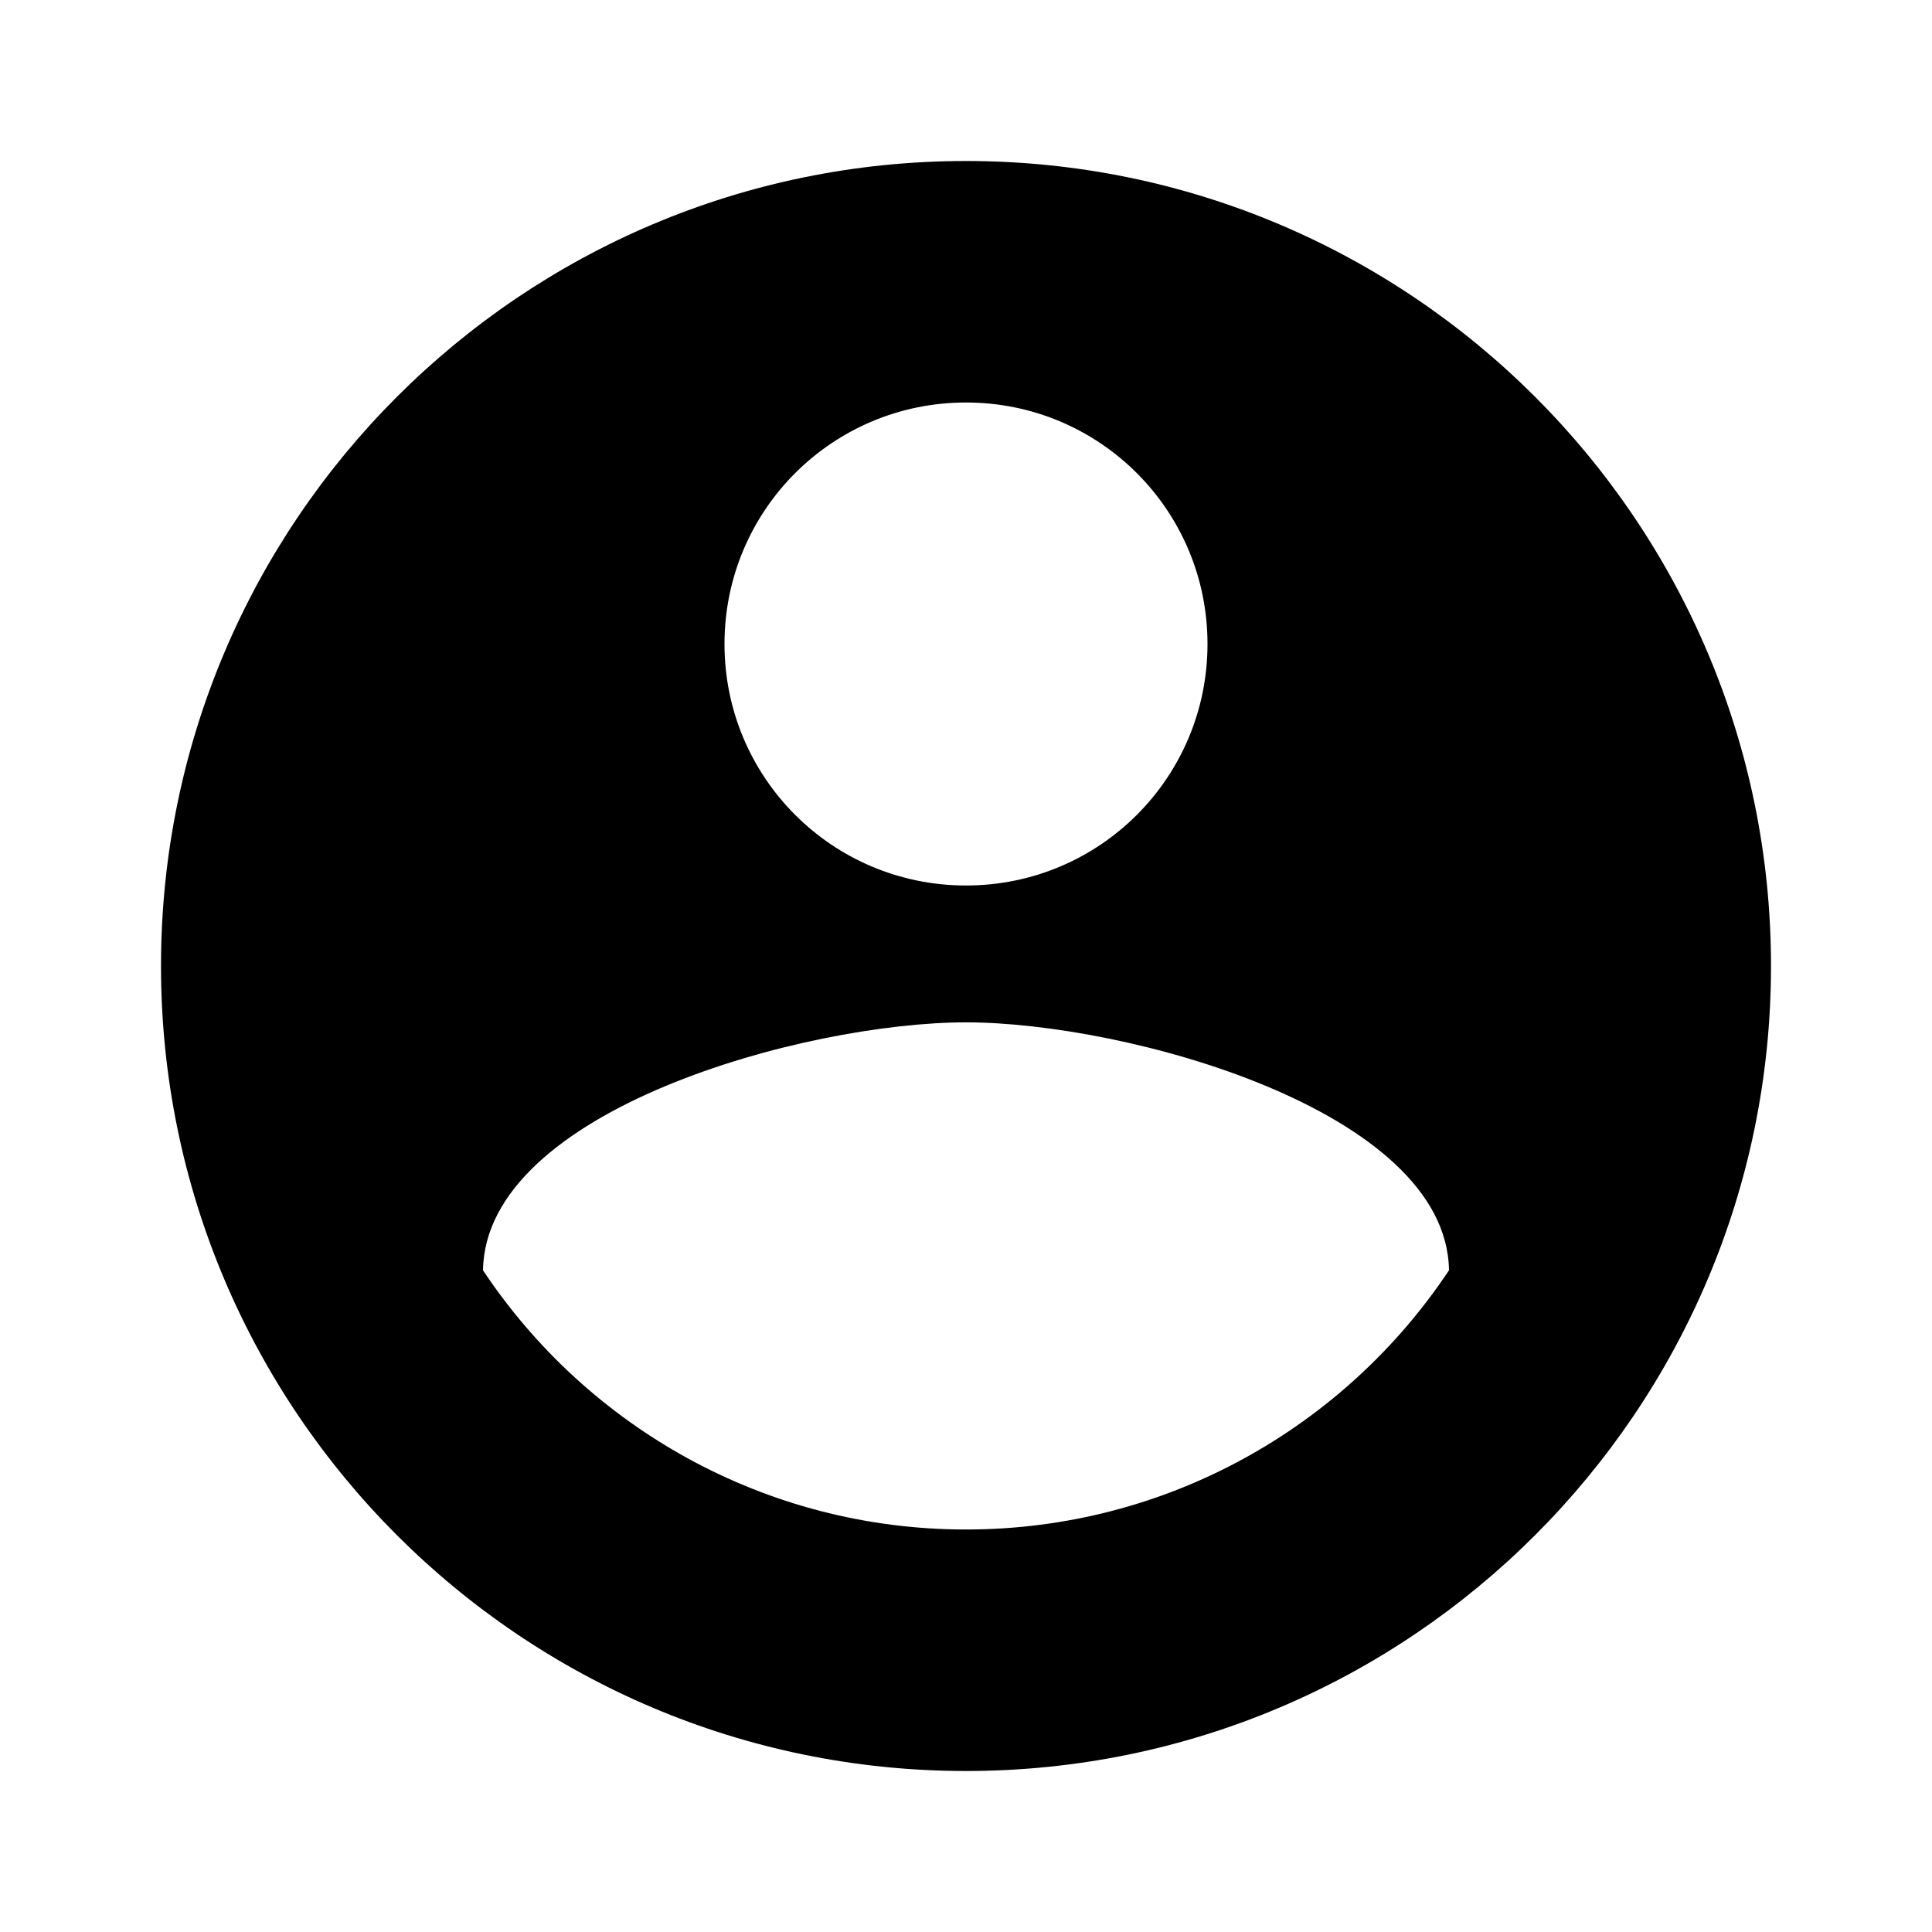
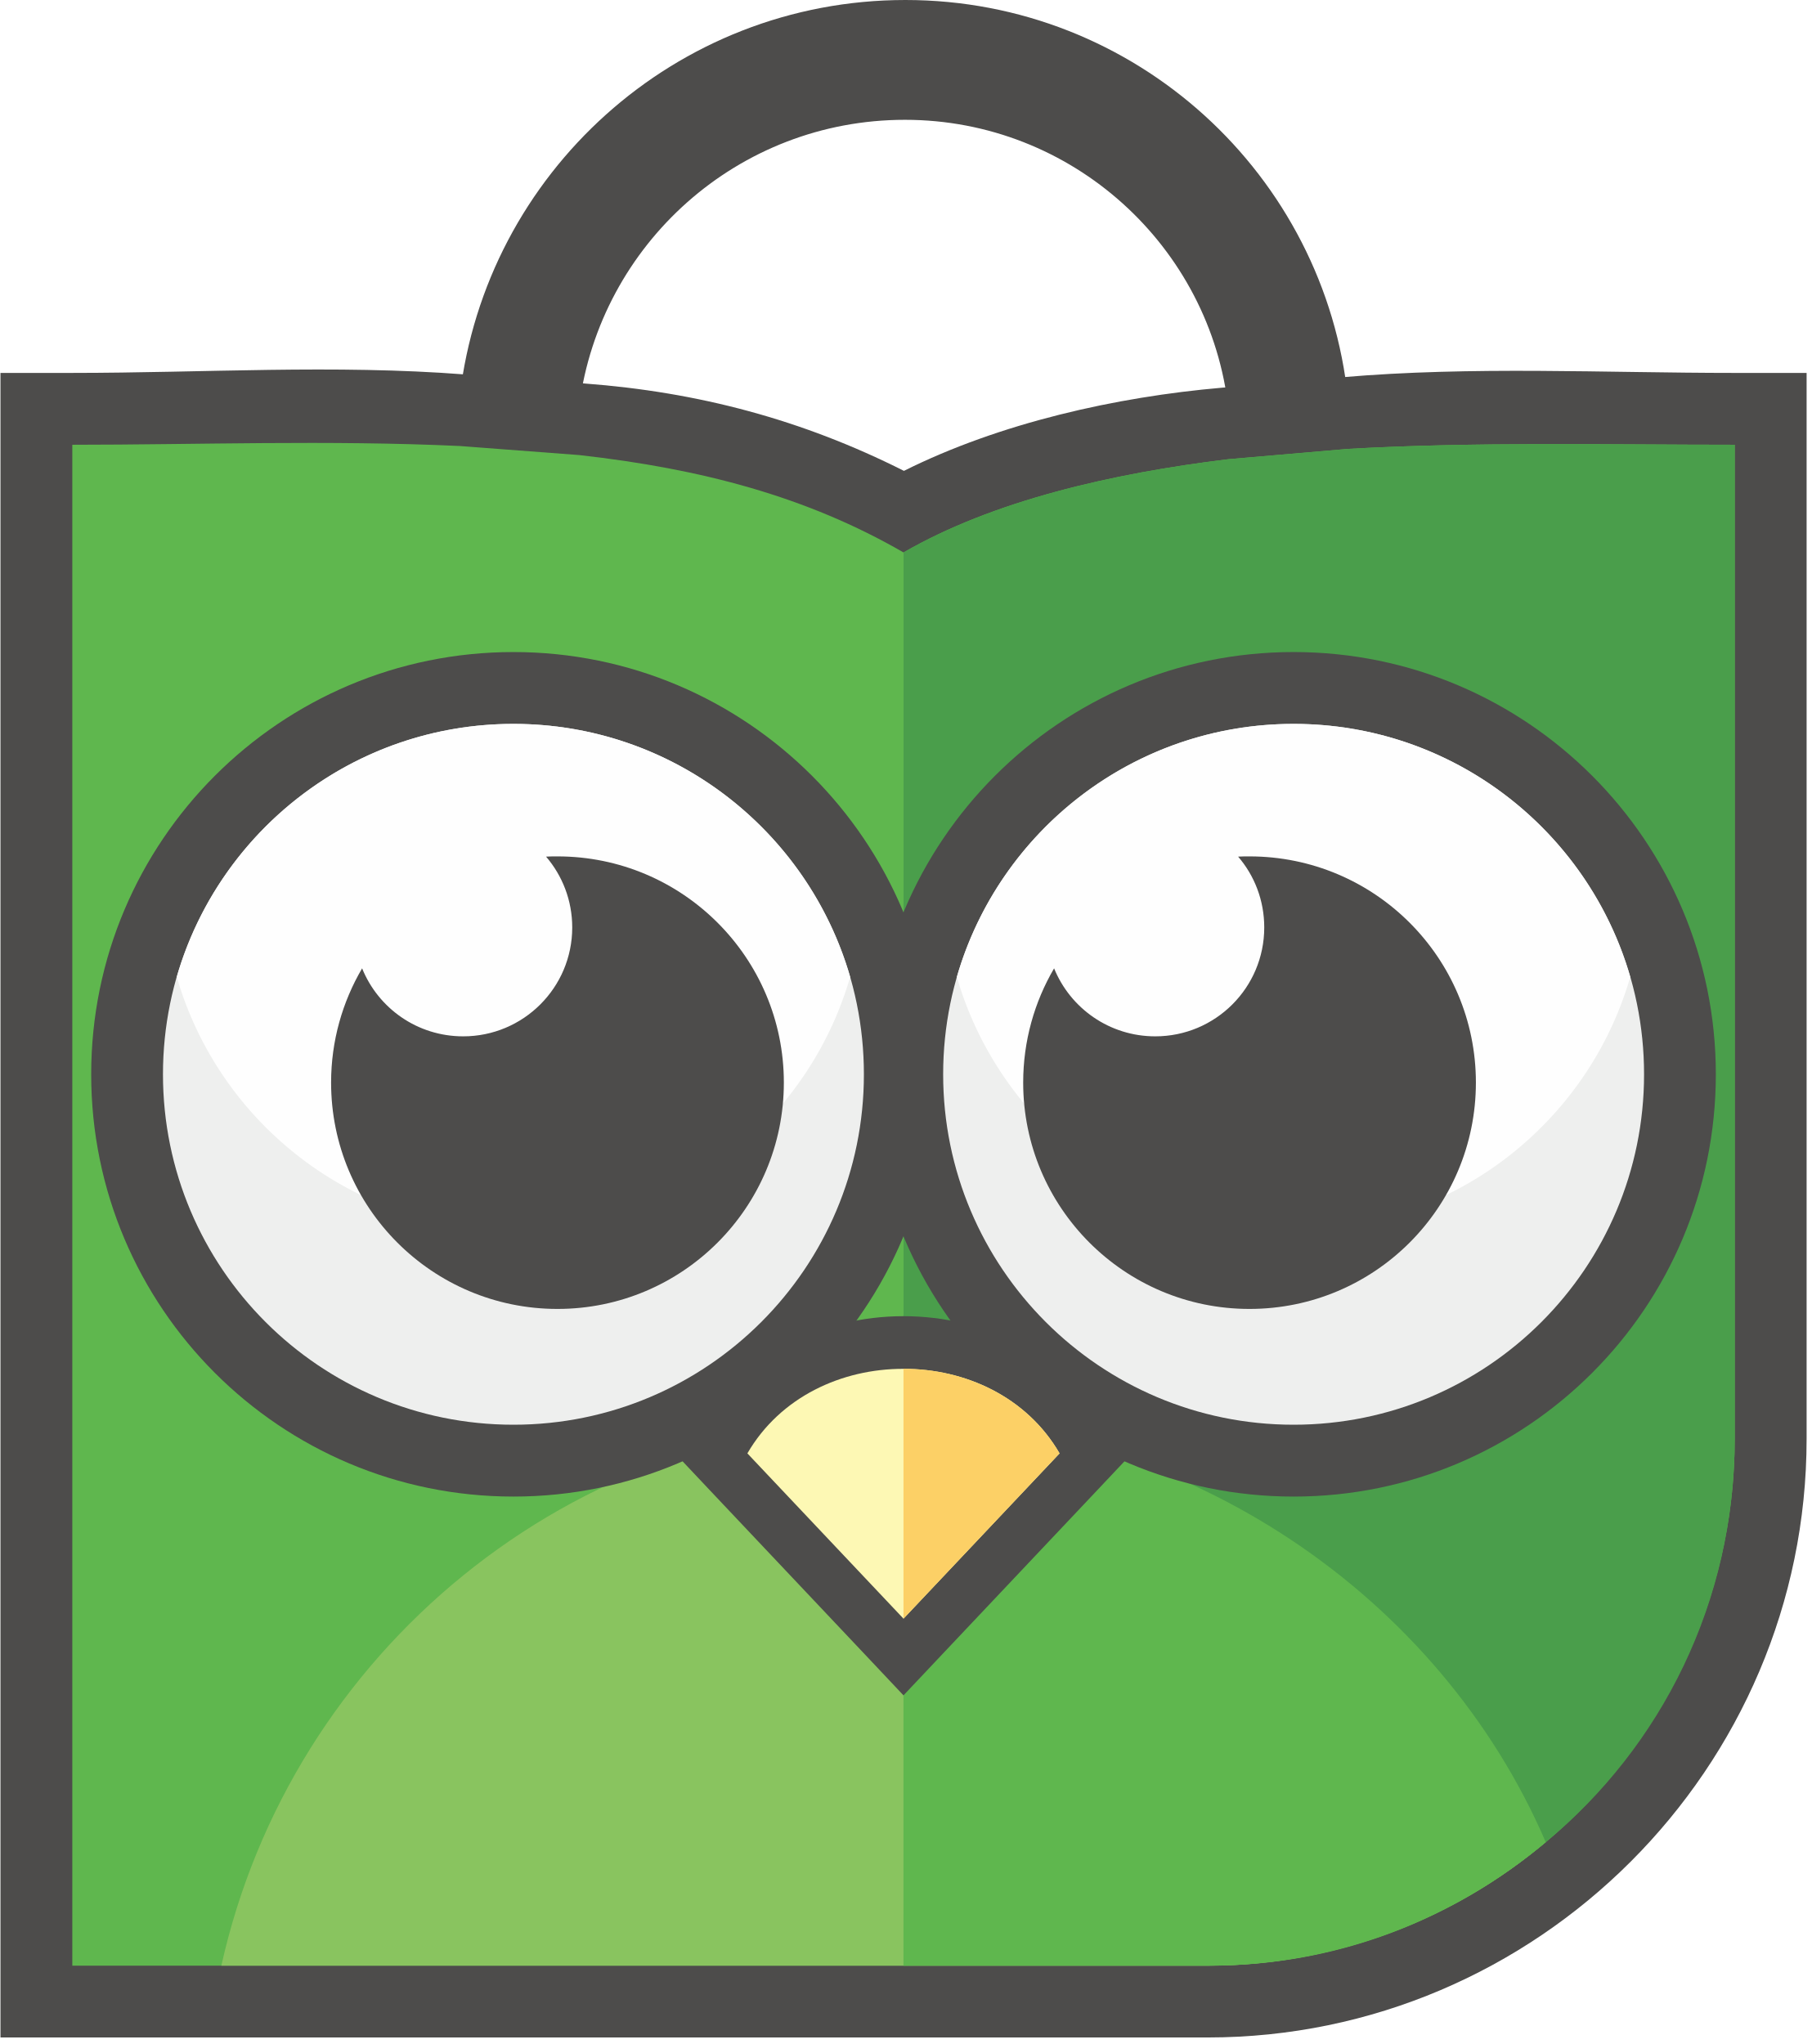
- <svg xmlns="http://www.w3.org/2000/svg" viewBox="0 0 24 24" fill="currentColor">
-   <path d="M12 2C6.48 2 2 6.48 2 12s4.48 10 10 10 10-4.48 10-10S17.52 2 12 2zm0 3c1.66 0 3 1.34 3 3s-1.34 3-3 3-3-1.34-3-3 1.34-3 3-3zm0 14c-2.5 0-4.71-1.28-6-3.22.03-1.99 4-3.08 6-3.08 1.99 0 5.97 1.09 6 3.08-1.29 1.94-3.5 3.22-6 3.22z" />
+ <svg xmlns="http://www.w3.org/2000/svg" width="265" height="299" viewBox="0 0 265 299" fill="none">
+   <path fill-rule="evenodd" clip-rule="evenodd" d="M132.215 68.879C146.228 61.875 163.225 58.056 178.779 56.709L196.259 55.188C215.404 53.54 234.564 54.551 253.732 54.551L264.245 54.55V65.06C264.245 111.732 264.245 158.415 264.245 205.094V210.458C264.245 258.643 224.843 298.045 176.642 298.045H0.07V54.55H10.576C29.767 54.55 48.854 53.291 68.04 54.778L85.517 56.1C102.117 57.347 117.317 61.375 132.215 68.879Z" fill="#4D4C4B" />
+   <path fill-rule="evenodd" clip-rule="evenodd" d="M10.576 65.06V185.017V205.094V210.458V287.542H87.646H99.759H176.642C219.045 287.542 253.732 252.846 253.732 210.458V205.094C253.732 158.686 253.732 113.417 253.732 65.06C235.309 65.06 215.852 64.609 197.169 65.665L179.685 67.172C162.576 69.253 145.268 73.246 132.154 80.814C117.998 72.634 102.556 68.567 84.724 66.568L67.245 65.242C48.182 64.353 28.639 65.06 10.576 65.06Z" fill="#5FB74E" />
+   <path fill-rule="evenodd" clip-rule="evenodd" d="M32.376 287.542H87.646H99.759H176.642C195.429 287.542 212.688 280.729 226.088 269.47C210.434 233.09 174.262 207.627 132.15 207.627C83.353 207.627 42.554 241.808 32.376 287.542Z" fill="#89C45F" />
+   <path fill-rule="evenodd" clip-rule="evenodd" d="M132.154 287.542L177.541 286.87C196.076 286.87 212.951 280.334 226.092 269.476C243.013 255.492 253.732 234.317 253.732 210.458V205.094C253.732 158.686 253.732 113.417 253.732 65.06C235.309 65.06 215.852 64.609 197.169 65.665L179.685 67.172C162.576 69.253 145.268 73.246 132.154 80.814V287.542Z" fill="#4A9E4B" />
+   <path fill-rule="evenodd" clip-rule="evenodd" d="M132.154 287.542H176.925C195.711 287.542 212.691 280.734 226.092 269.476C210.612 233.503 173.664 208.202 132.154 207.646V287.542Z" fill="#5FB74E" />
+   <path fill-rule="evenodd" clip-rule="evenodd" d="M197.17 58.383C193.829 25.568 166.098 0 132.43 0C98.776 0 71.059 25.349 67.245 57.974L84.724 59.306C87.812 35.744 107.897 17.526 132.363 17.526C156.819 17.526 177.077 36.054 179.684 59.889L197.17 58.383Z" fill="#4D4C4B" />
+   <path fill-rule="evenodd" clip-rule="evenodd" d="M160.587 217.886C152.97 225.94 145.362 233.999 137.749 242.066L132.15 248.001L126.557 242.066C118.942 234.013 111.333 225.94 103.722 217.887L99.778 213.701L102.658 208.73C108.766 198.199 120.189 192.534 132.15 192.534C144.124 192.534 155.535 198.199 161.647 208.73L164.531 213.701L160.587 217.886Z" fill="#4D4C4B" />
+   <path fill-rule="evenodd" clip-rule="evenodd" d="M154.979 212.603C147.382 220.664 139.757 228.715 132.15 236.78C124.542 228.715 116.928 220.664 109.316 212.603C114.124 204.314 123.148 200.219 132.15 200.234C141.153 200.219 150.176 204.315 154.979 212.603Z" fill="#FDF8B4" />
+   <path fill-rule="evenodd" clip-rule="evenodd" d="M154.979 212.603C147.382 220.664 139.757 228.715 132.15 236.78L132.15 200.234C141.153 200.219 150.176 204.315 154.979 212.603Z" fill="#FCD066" />
+   <path fill-rule="evenodd" clip-rule="evenodd" d="M75.096 95.383C109.203 95.383 136.863 123.061 136.863 157.151C136.864 191.257 109.203 218.921 75.096 218.921C40.986 218.921 13.338 191.257 13.338 157.151C13.338 123.061 40.986 95.384 75.096 95.383Z" fill="#4D4C4B" />
+   <path fill-rule="evenodd" clip-rule="evenodd" d="M75.096 105.892C103.404 105.892 126.359 128.851 126.359 157.151C126.359 185.454 103.404 208.411 75.096 208.411C46.78 208.411 23.837 185.454 23.837 157.151C23.837 128.851 46.78 105.893 75.096 105.892Z" fill="#EEEFEE" />
+   <path fill-rule="evenodd" clip-rule="evenodd" d="M75.096 105.892C98.458 105.892 118.174 121.533 124.35 142.907C118.174 164.274 98.458 179.914 75.096 179.914C51.725 179.914 32.029 164.274 25.854 142.907C32.029 121.533 51.725 105.893 75.096 105.892Z" fill="#FEFEFE" />
+   <path fill-rule="evenodd" clip-rule="evenodd" d="M189.207 95.383C223.321 95.383 250.968 123.061 250.968 157.151C250.969 191.257 223.321 218.921 189.206 218.921C155.099 218.921 127.437 191.27 127.437 157.151C127.437 123.061 155.099 95.384 189.207 95.383Z" fill="#4D4C4B" />
+   <path fill-rule="evenodd" clip-rule="evenodd" d="M189.207 105.892C217.514 105.892 240.47 128.851 240.47 157.151C240.47 185.454 217.514 208.411 189.206 208.411C160.9 208.411 137.951 185.454 137.951 157.151C137.951 128.851 160.9 105.893 189.207 105.892Z" fill="#EEEFEE" />
+   <path fill-rule="evenodd" clip-rule="evenodd" d="M189.207 105.892C212.564 105.892 232.283 121.533 238.449 142.907C232.284 164.274 212.564 179.914 189.206 179.914C165.838 179.914 146.129 164.274 139.951 142.907C146.129 121.533 165.838 105.893 189.207 105.892Z" fill="#FEFEFE" />
+   <path fill-rule="evenodd" clip-rule="evenodd" d="M81.539 125.275C99.82 125.275 114.651 140.097 114.651 158.36C114.651 176.652 99.82 191.473 81.539 191.473C63.246 191.473 48.428 176.652 48.428 158.36C48.428 152.267 50.087 146.559 52.964 141.651C55.328 147.496 61.046 151.598 67.749 151.598C76.55 151.598 83.698 144.476 83.698 135.668C83.698 131.704 82.251 128.087 79.871 125.309C80.421 125.275 80.985 125.275 81.539 125.275Z" fill="#4D4C4B" />
+   <path fill-rule="evenodd" clip-rule="evenodd" d="M182.753 125.275C201.051 125.275 215.873 140.097 215.873 158.36C215.873 176.652 201.052 191.473 182.753 191.473C164.478 191.473 149.657 176.652 149.657 158.36C149.657 152.267 151.306 146.559 154.178 141.651C156.552 147.496 162.281 151.598 168.976 151.598C177.78 151.598 184.916 144.476 184.916 135.668C184.916 131.704 183.485 128.087 181.096 125.309C181.653 125.275 182.2 125.275 182.753 125.275Z" fill="#4D4C4B" />
</svg>
